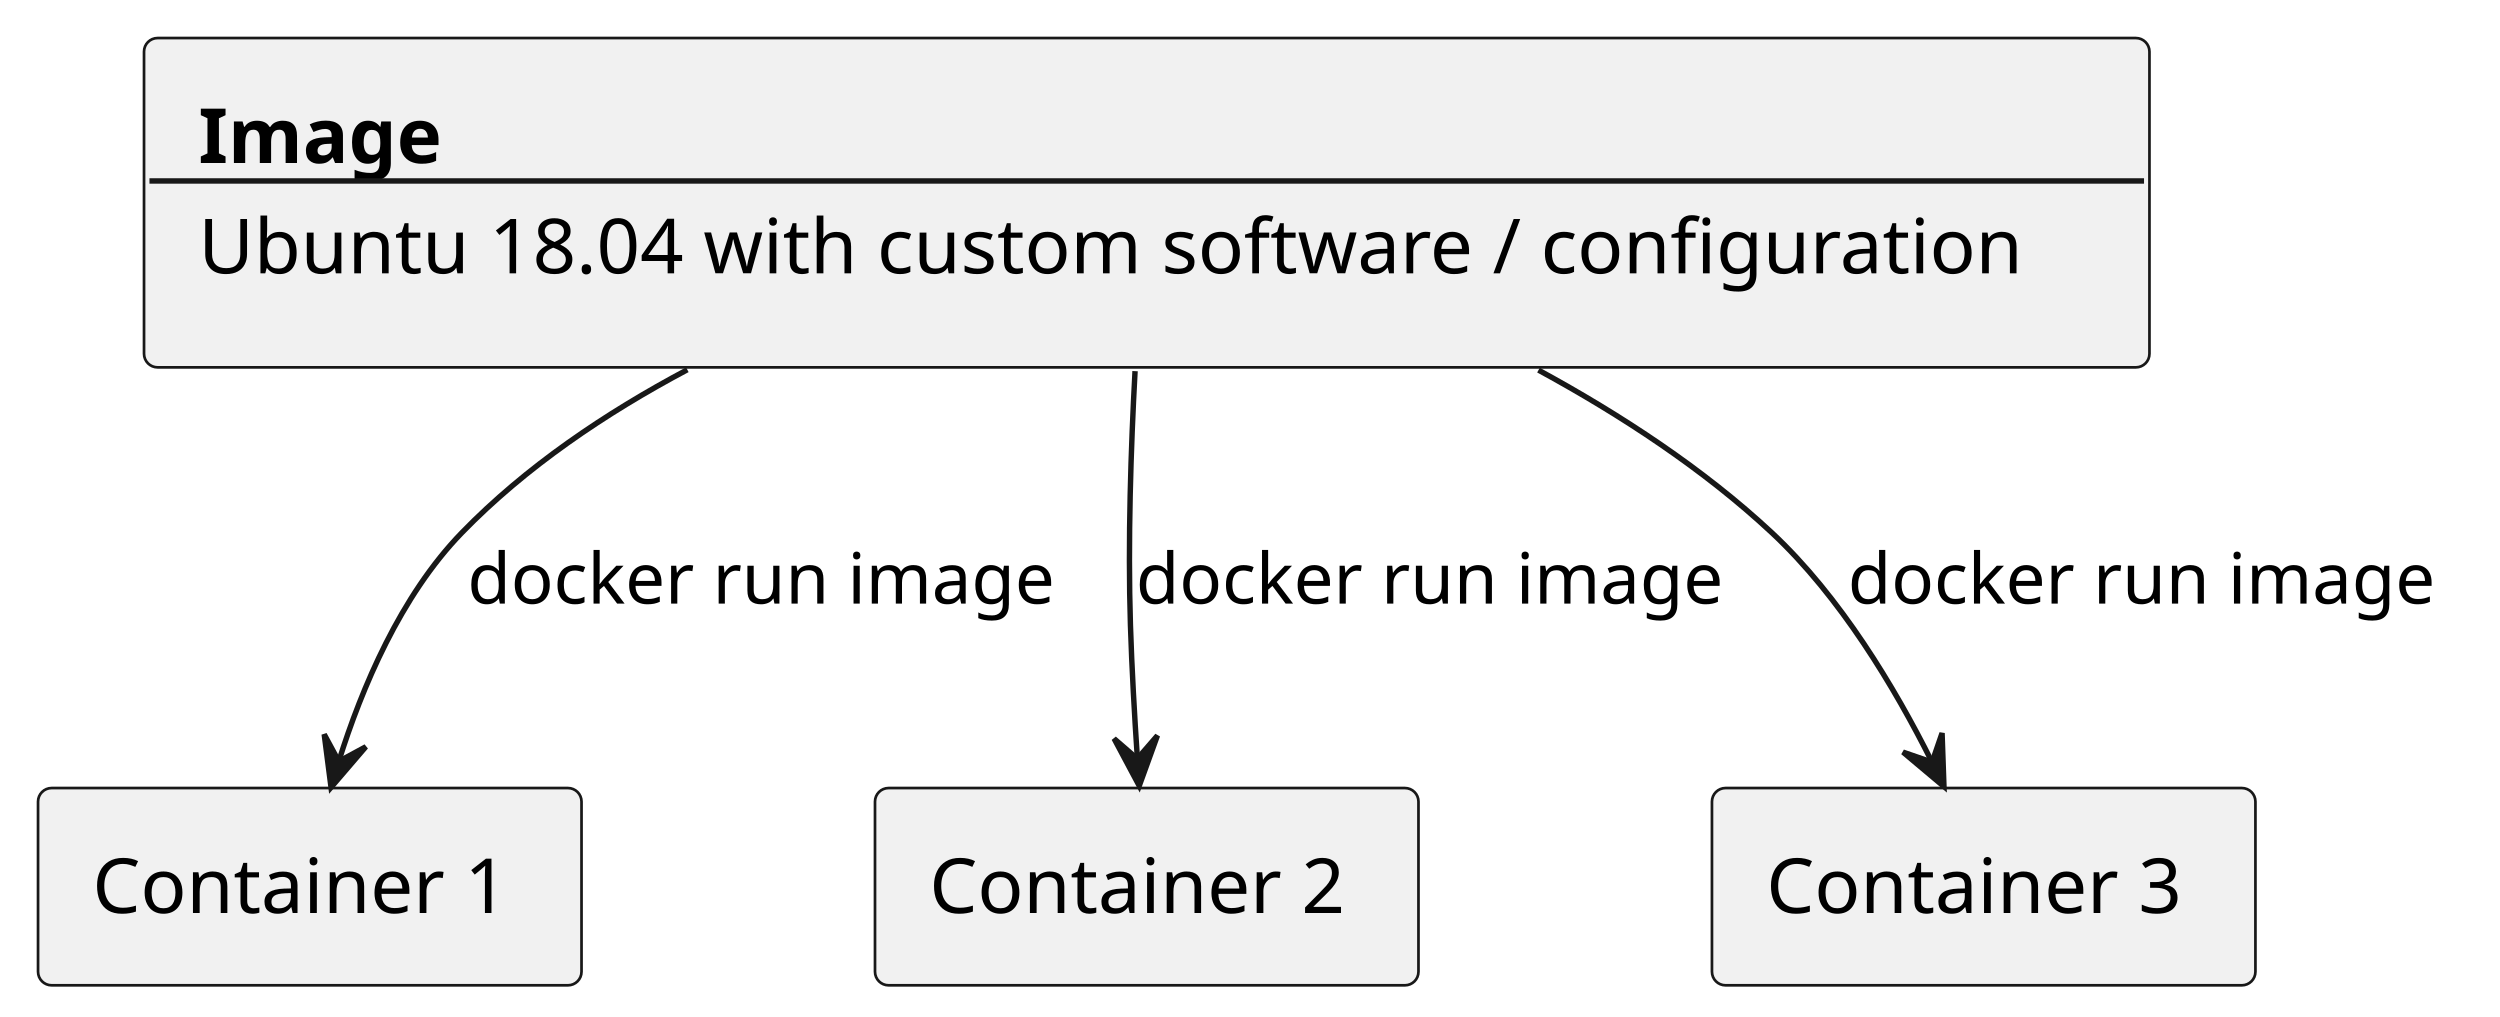
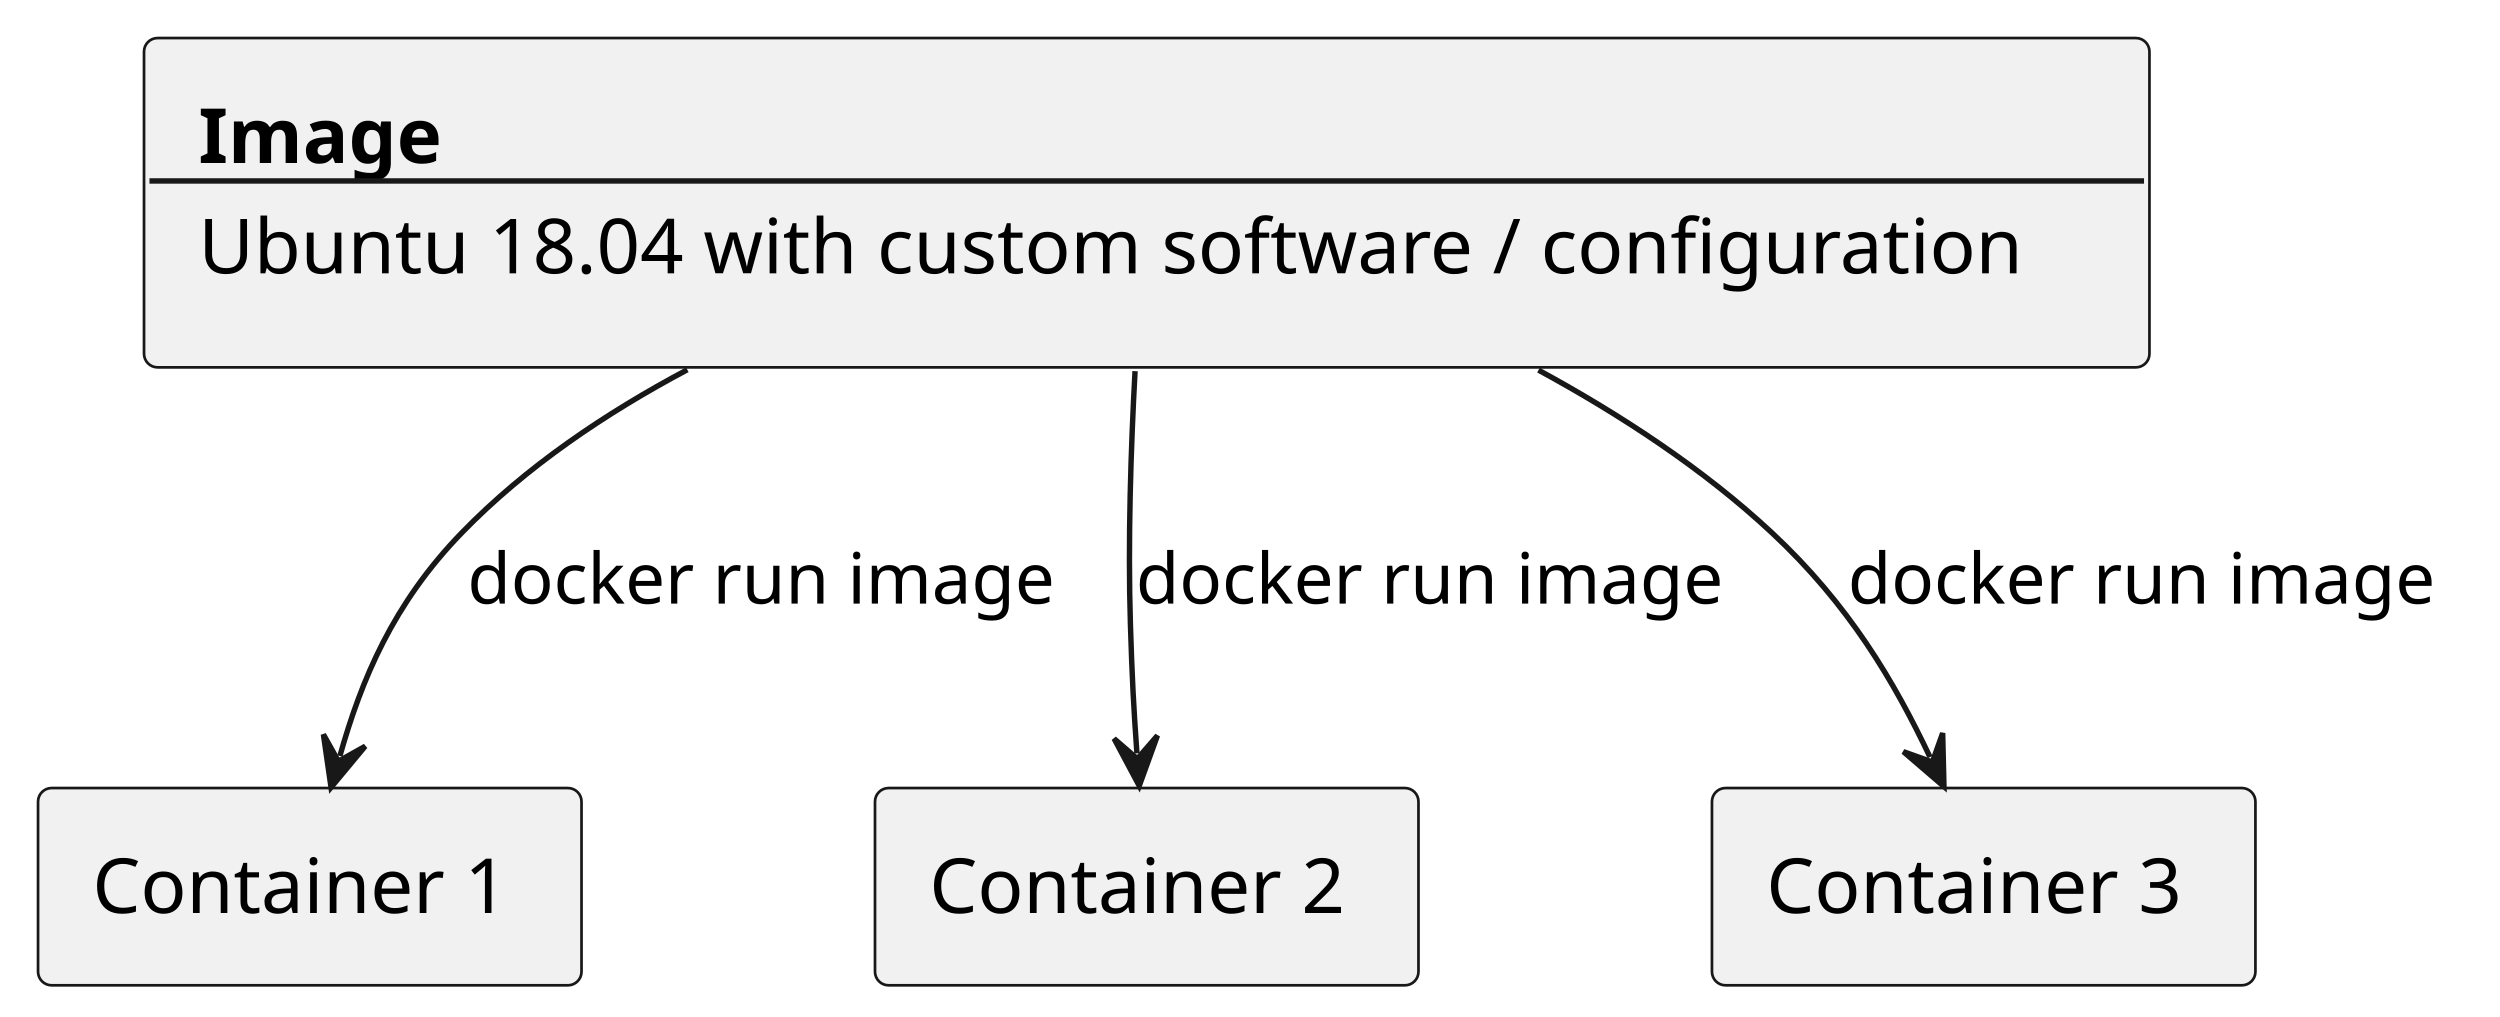
<svg xmlns="http://www.w3.org/2000/svg" contentStyleType="text/css" height="187px" preserveAspectRatio="none" style="width:460px;height:187px;background:#FFFFFF;" version="1.1" viewBox="0 0 460 187" width="460px" zoomAndPan="magnify">
  <defs />
  <g>
    <g id="elem_image">
      <rect fill="#F1F1F1" height="60.594" rx="2.5" ry="2.5" style="stroke:#181818;stroke-width:0.5;" width="369" x="26.5" y="7" />
      <text fill="#000000" font-family="sans-serif" font-size="14" font-weight="bold" lengthAdjust="spacing" textLength="47" x="36.5" y="29.995">Image</text>
      <line style="stroke:#181818;stroke-width:1.0;" x1="27.5" x2="394.5" y1="33.297" y2="33.297" />
      <text fill="#000000" font-family="sans-serif" font-size="14" lengthAdjust="spacing" textLength="349" x="36.5" y="50.292">Ubuntu 18.04 with custom software / configuration</text>
    </g>
    <g id="elem_container1">
      <rect fill="#F1F1F1" height="36.297" rx="2.5" ry="2.5" style="stroke:#181818;stroke-width:0.5;" width="100" x="7" y="145" />
      <text fill="#000000" font-family="sans-serif" font-size="14" lengthAdjust="spacing" textLength="80" x="17" y="167.995">Container 1</text>
    </g>
    <g id="elem_container2">
      <rect fill="#F1F1F1" height="36.297" rx="2.5" ry="2.5" style="stroke:#181818;stroke-width:0.5;" width="100" x="161" y="145" />
      <text fill="#000000" font-family="sans-serif" font-size="14" lengthAdjust="spacing" textLength="80" x="171" y="167.995">Container 2</text>
    </g>
    <g id="elem_container3">
      <rect fill="#F1F1F1" height="36.297" rx="2.5" ry="2.5" style="stroke:#181818;stroke-width:0.5;" width="100" x="315" y="145" />
      <text fill="#000000" font-family="sans-serif" font-size="14" lengthAdjust="spacing" textLength="80" x="325" y="167.995">Container 3</text>
    </g>
    <g id="link_image_container1">
-       <path d="M126.47,68.03 C111.36,76.05 96.72,85.94 85,98 C73.71,109.62 66.58,126.54 62.34,140.07 " fill="none" id="image-to-container1" style="stroke:#181818;stroke-width:1.0;" />
-       <polygon fill="#181818" points="60.91,144.88,67.317,137.4,62.34,140.089,59.651,135.112,60.91,144.88" style="stroke:#181818;stroke-width:1.0;" />
+       <path d="M126.47,68.03 C111.36,76.05 96.72,85.94 85,98 C72.32,111.05 66.52,125.006 62.54,139.106 " fill="none" id="image-to-container1" style="stroke:#181818;stroke-width:1.0;" />
+       <polygon fill="#181818" points="60.91,144.88,67.204,137.305,62.268,140.068,59.505,135.132,60.91,144.88" style="stroke:#181818;stroke-width:1.0;" />
      <text fill="#000000" font-family="sans-serif" font-size="13" lengthAdjust="spacing" textLength="112" x="86" y="111.067">docker run image</text>
    </g>
    <g id="link_image_container2">
-       <path d="M208.85,68.29 C208.08,82.44 207.51,99.59 208,115 C208.25,122.97 208.75,131.68 209.27,139.42 " fill="none" id="image-to-container2" style="stroke:#181818;stroke-width:1.0;" />
-       <polygon fill="#181818" points="209.62,144.6,212.969,135.338,209.264,139.613,204.989,135.908,209.62,144.6" style="stroke:#181818;stroke-width:1.0;" />
+       <path d="M208.85,68.29 C208.08,82.44 207.51,99.59 208,115 C208.31,124.81 208.564,129.765 209.194,138.615 " fill="none" id="image-to-container2" style="stroke:#181818;stroke-width:1.0;" />
+       <polygon fill="#181818" points="209.62,144.6,212.971,135.339,209.265,139.613,204.991,135.907,209.62,144.6" style="stroke:#181818;stroke-width:1.0;" />
      <text fill="#000000" font-family="sans-serif" font-size="13" lengthAdjust="spacing" textLength="112" x="209" y="111.067">docker run image</text>
    </g>
    <g id="link_image_container3">
-       <path d="M283.08,68.1 C298.29,76.37 313.51,86.35 326,98 C338.63,109.78 348.64,126.54 355.36,139.96 " fill="none" id="image-to-container3" style="stroke:#181818;stroke-width:1.0;" />
-       <polygon fill="#181818" points="357.69,144.73,357.344,134.887,355.5,140.235,350.152,138.392,357.69,144.73" style="stroke:#181818;stroke-width:1.0;" />
+       <path d="M283.08,68.1 C298.29,76.37 313.51,86.35 326,98 C340.18,111.22 348.492,125.307 355.122,139.307 " fill="none" id="image-to-container3" style="stroke:#181818;stroke-width:1.0;" />
+       <polygon fill="#181818" points="357.69,144.73,357.453,134.884,355.55,140.211,350.223,138.308,357.69,144.73" style="stroke:#181818;stroke-width:1.0;" />
      <text fill="#000000" font-family="sans-serif" font-size="13" lengthAdjust="spacing" textLength="112" x="340" y="111.067">docker run image</text>
    </g>
  </g>
</svg>
